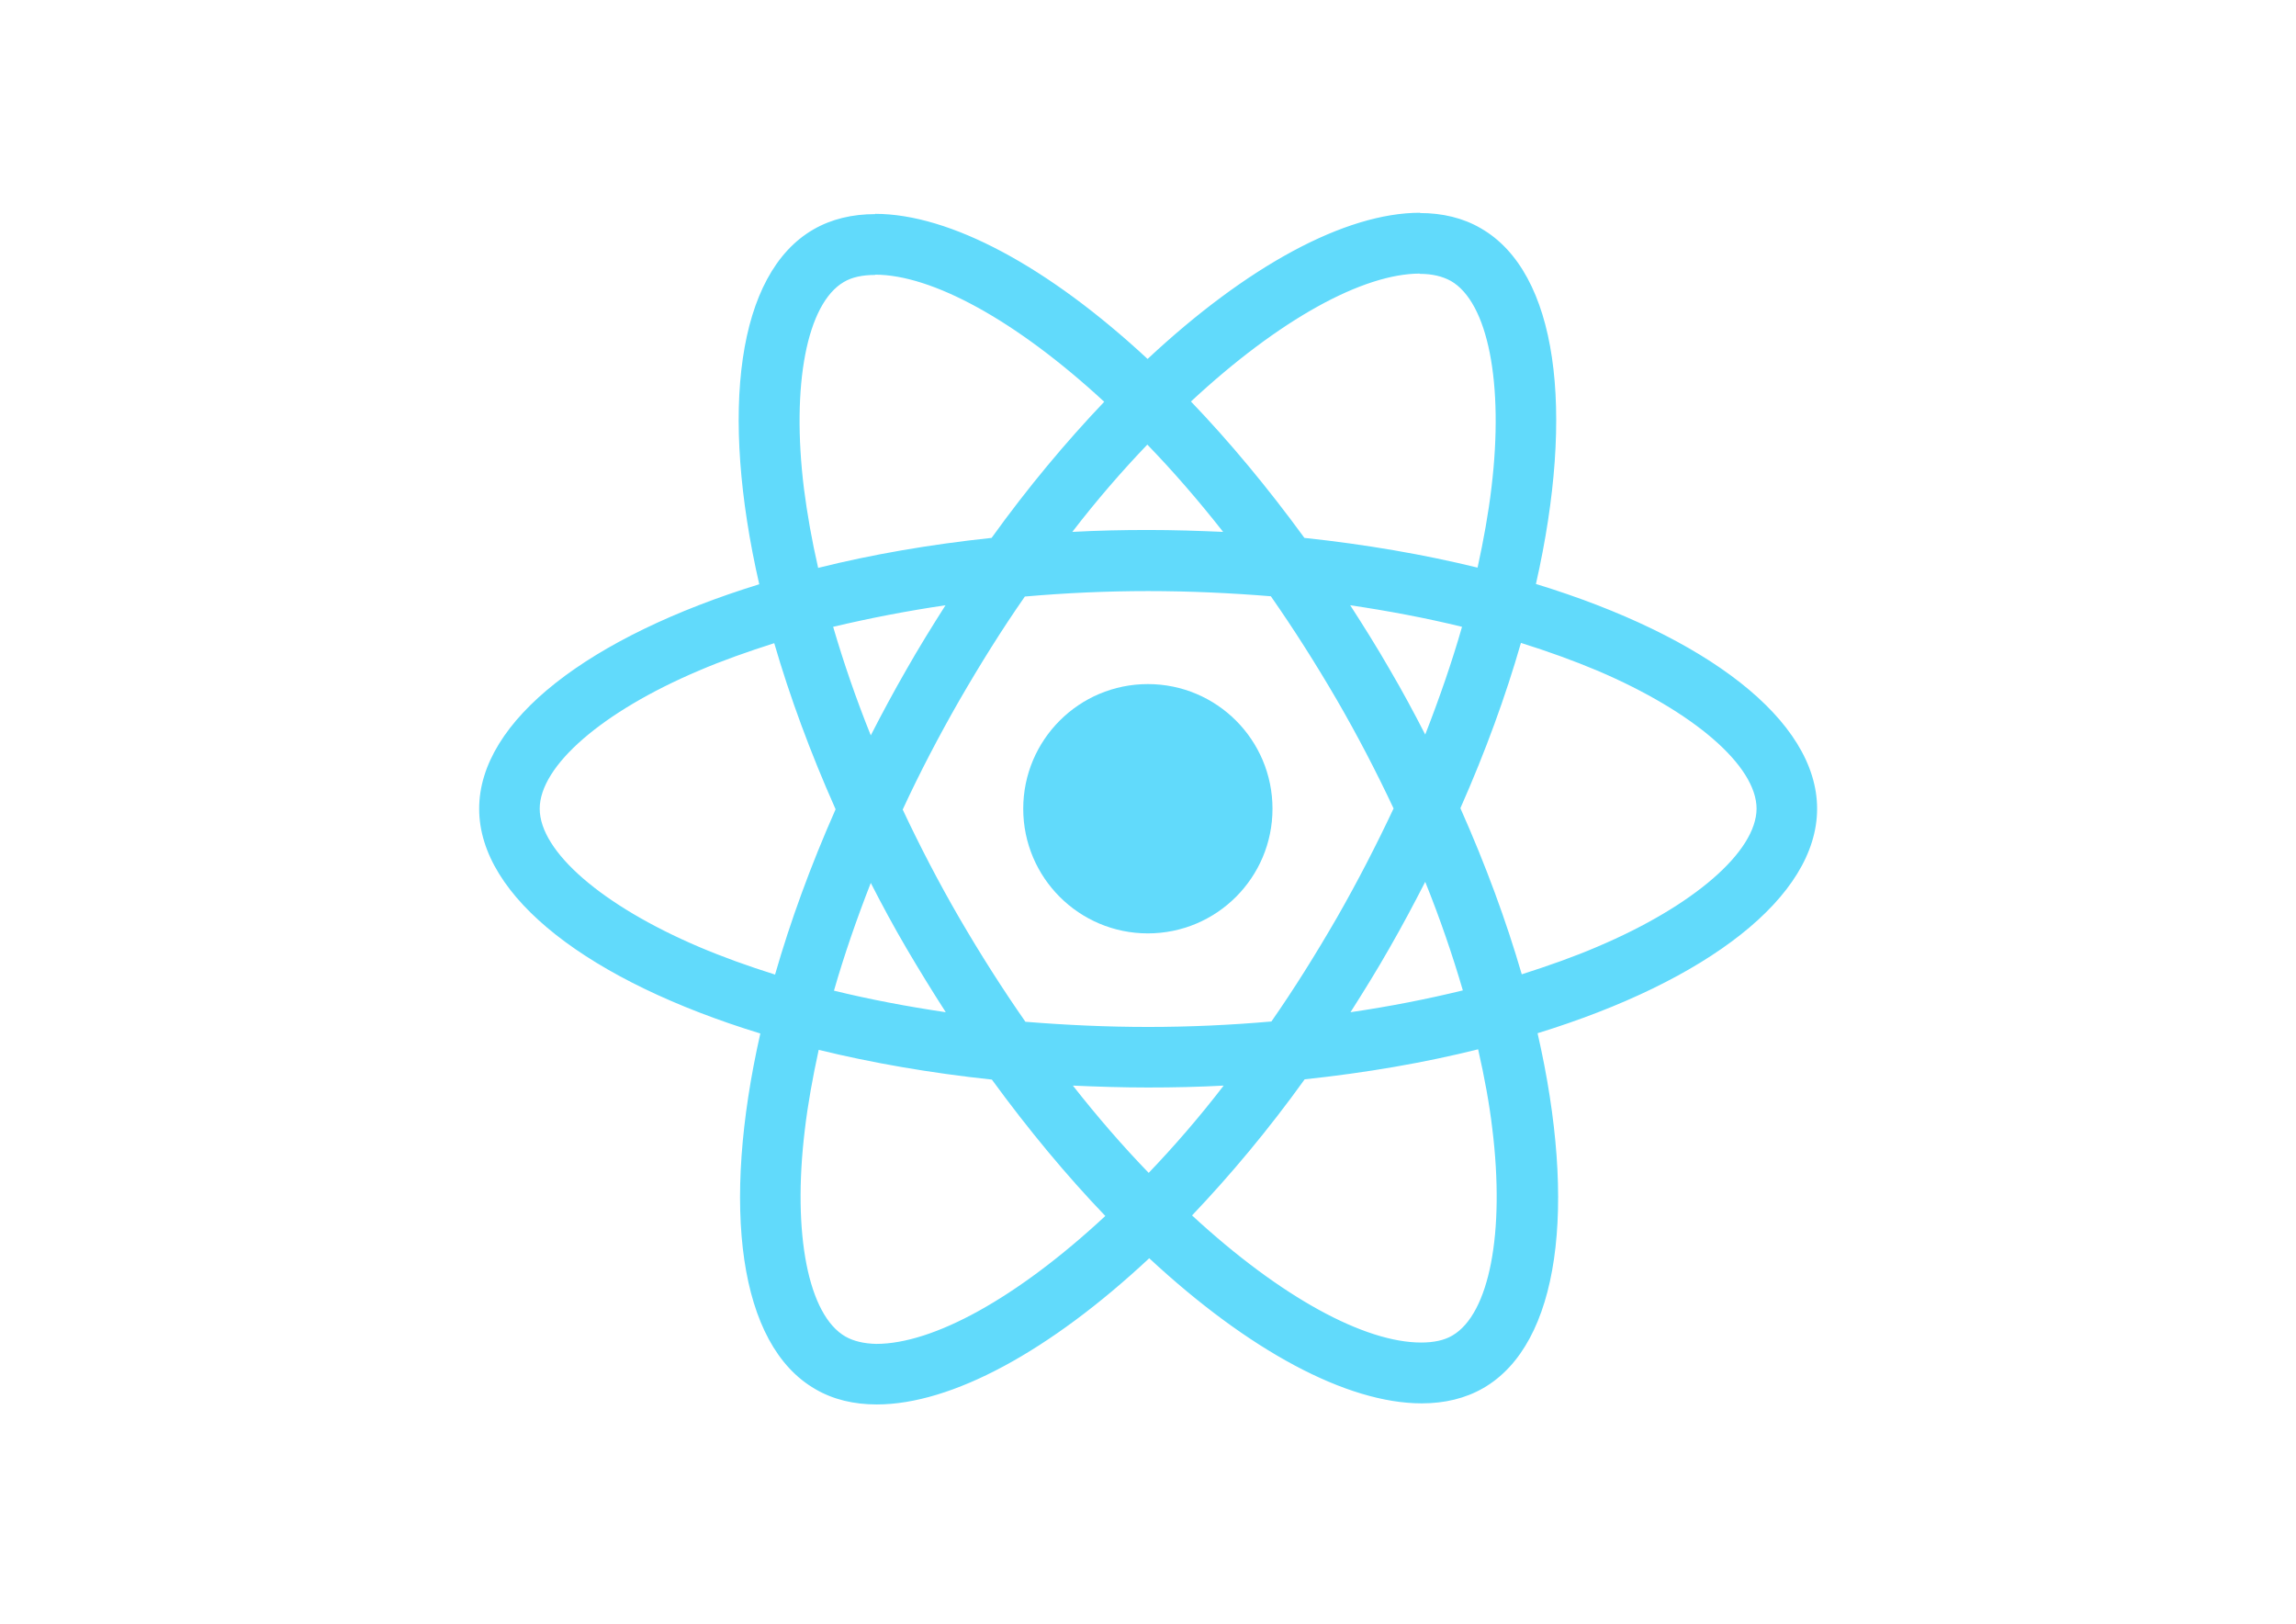
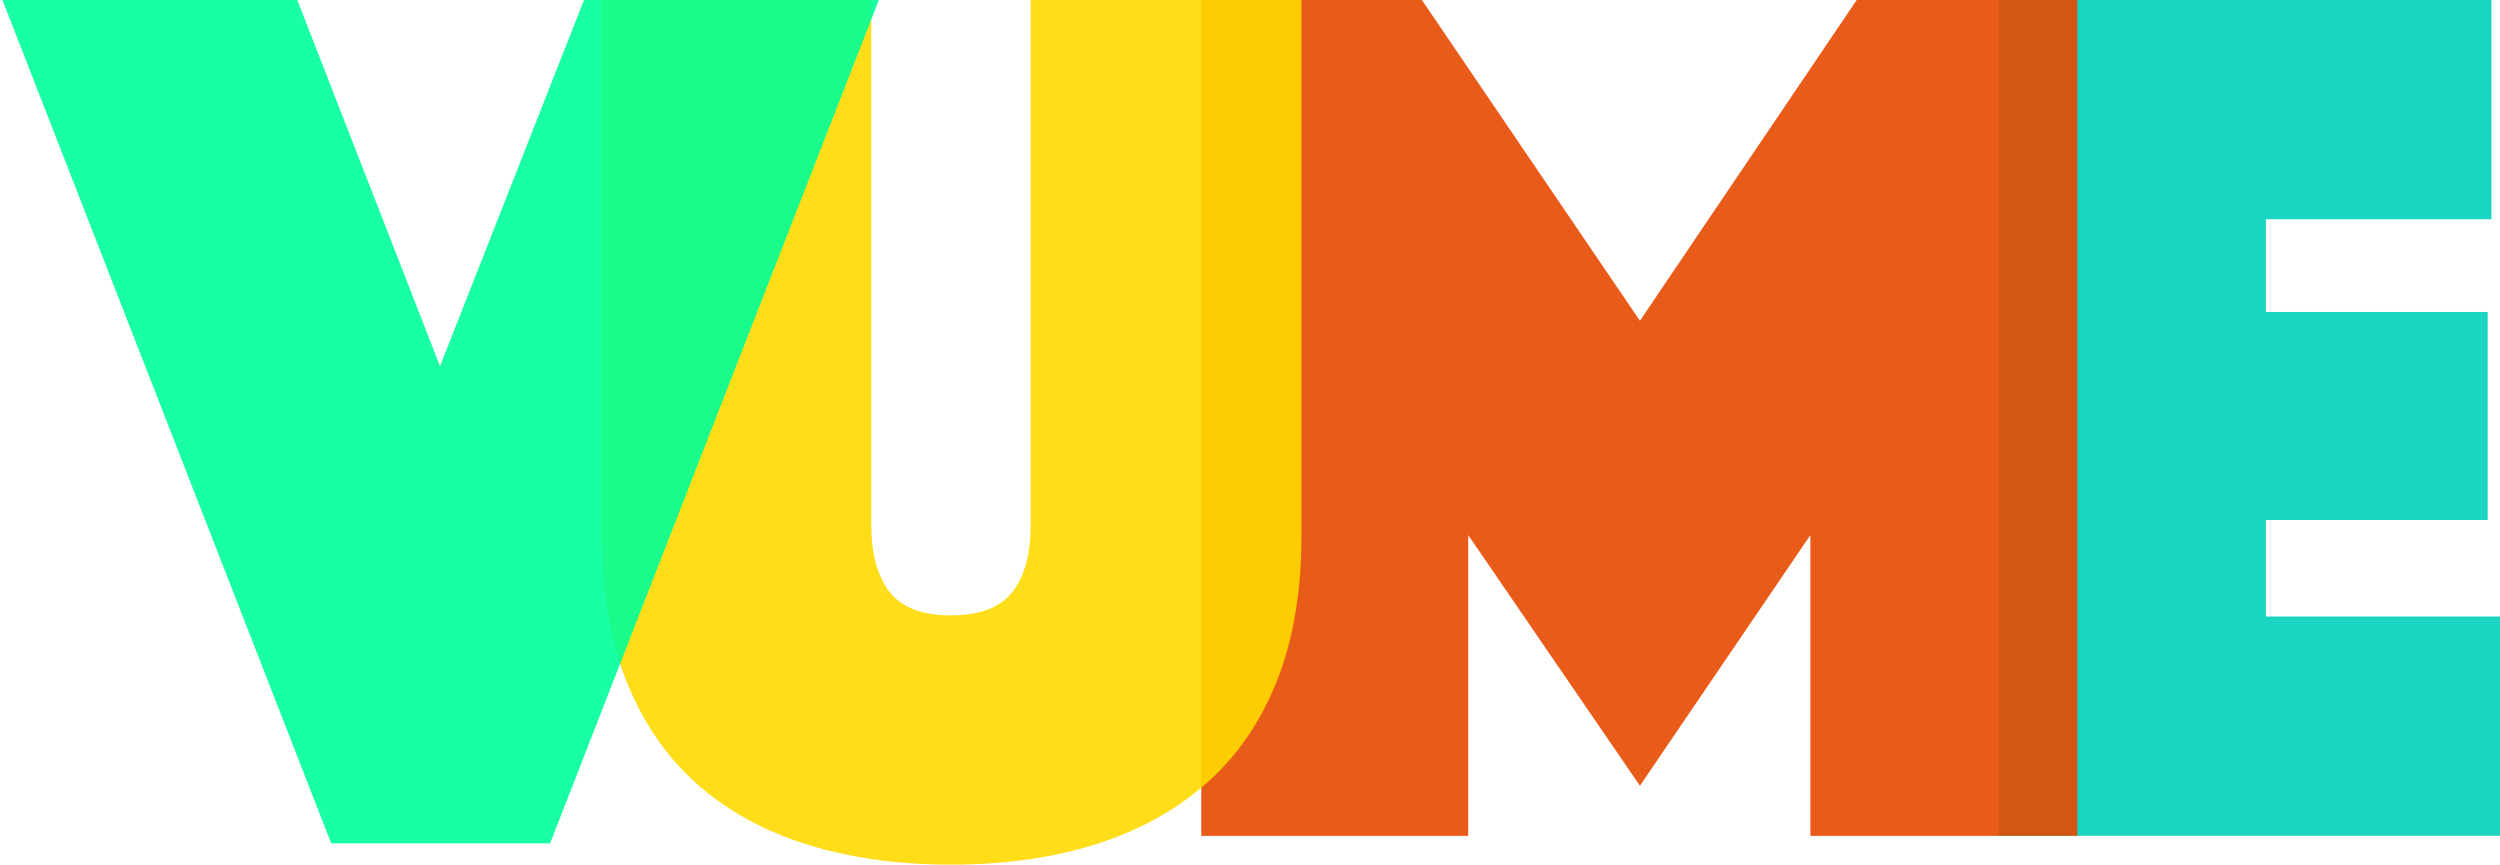
- <svg xmlns="http://www.w3.org/2000/svg" viewBox="0 0 841.9 595.3">
-   <g fill="#61DAFB">
-     <path d="M666.3 296.5c0-32.5-40.7-63.3-103.1-82.4 14.4-63.6 8-114.2-20.2-130.4-6.5-3.8-14.1-5.6-22.4-5.6v22.3c4.6 0 8.3.9 11.4 2.6 13.6 7.8 19.5 37.5 14.9 75.7-1.1 9.4-2.9 19.3-5.1 29.4-19.6-4.8-41-8.5-63.5-10.9-13.5-18.5-27.5-35.3-41.6-50 32.6-30.3 63.2-46.9 84-46.9V78c-27.5 0-63.5 19.6-99.9 53.6-36.4-33.8-72.4-53.2-99.9-53.2v22.3c20.7 0 51.4 16.5 84 46.6-14 14.7-28 31.4-41.3 49.9-22.6 2.4-44 6.1-63.6 11-2.3-10-4-19.7-5.2-29-4.7-38.2 1.1-67.9 14.6-75.8 3-1.8 6.9-2.6 11.5-2.6V78.5c-8.4 0-16 1.8-22.6 5.6-28.1 16.2-34.4 66.7-19.9 130.1-62.2 19.2-102.7 49.9-102.7 82.3 0 32.5 40.7 63.3 103.1 82.4-14.4 63.6-8 114.2 20.2 130.4 6.5 3.8 14.1 5.6 22.5 5.6 27.5 0 63.5-19.6 99.9-53.6 36.4 33.8 72.4 53.2 99.9 53.2 8.4 0 16-1.8 22.6-5.6 28.1-16.2 34.4-66.7 19.9-130.1 62-19.1 102.5-49.9 102.5-82.3zm-130.2-66.7c-3.7 12.9-8.3 26.2-13.5 39.5-4.1-8-8.4-16-13.1-24-4.6-8-9.5-15.8-14.4-23.4 14.2 2.1 27.9 4.7 41 7.9zm-45.8 106.5c-7.8 13.5-15.8 26.3-24.1 38.2-14.9 1.3-30 2-45.2 2-15.1 0-30.2-.7-45-1.9-8.3-11.9-16.4-24.6-24.2-38-7.6-13.1-14.5-26.4-20.8-39.8 6.2-13.4 13.2-26.8 20.7-39.9 7.8-13.5 15.8-26.3 24.1-38.2 14.9-1.3 30-2 45.2-2 15.1 0 30.2.7 45 1.9 8.3 11.9 16.4 24.6 24.2 38 7.6 13.1 14.5 26.4 20.8 39.8-6.3 13.4-13.2 26.8-20.7 39.9zm32.3-13c5.4 13.4 10 26.8 13.8 39.8-13.1 3.2-26.9 5.9-41.2 8 4.9-7.7 9.8-15.6 14.4-23.7 4.6-8 8.9-16.1 13-24.1zM421.2 430c-9.3-9.6-18.6-20.3-27.8-32 9 .4 18.2.7 27.5.7 9.4 0 18.7-.2 27.8-.7-9 11.7-18.3 22.4-27.5 32zm-74.4-58.9c-14.2-2.1-27.9-4.7-41-7.9 3.7-12.9 8.3-26.2 13.5-39.5 4.1 8 8.4 16 13.1 24 4.7 8 9.5 15.8 14.4 23.4zM420.7 163c9.3 9.6 18.6 20.3 27.8 32-9-.4-18.2-.7-27.5-.7-9.4 0-18.7.2-27.8.7 9-11.7 18.3-22.4 27.5-32zm-74 58.9c-4.9 7.7-9.8 15.6-14.4 23.7-4.6 8-8.9 16-13 24-5.4-13.4-10-26.8-13.8-39.8 13.1-3.1 26.9-5.8 41.2-7.9zm-90.5 125.2c-35.4-15.1-58.3-34.9-58.3-50.6 0-15.7 22.9-35.6 58.3-50.6 8.6-3.7 18-7 27.7-10.1 5.7 19.6 13.2 40 22.5 60.9-9.2 20.8-16.6 41.1-22.2 60.6-9.9-3.1-19.3-6.5-28-10.2zM310 490c-13.6-7.8-19.5-37.5-14.9-75.7 1.1-9.4 2.9-19.3 5.1-29.4 19.6 4.8 41 8.5 63.5 10.9 13.5 18.5 27.5 35.3 41.6 50-32.6 30.3-63.2 46.9-84 46.9-4.5-.1-8.3-1-11.3-2.7zm237.2-76.2c4.7 38.2-1.1 67.9-14.6 75.8-3 1.8-6.9 2.6-11.5 2.6-20.7 0-51.4-16.5-84-46.6 14-14.7 28-31.4 41.3-49.9 22.6-2.4 44-6.1 63.6-11 2.3 10.1 4.1 19.8 5.2 29.1zm38.5-66.7c-8.6 3.7-18 7-27.7 10.1-5.7-19.6-13.2-40-22.5-60.9 9.2-20.8 16.6-41.1 22.2-60.6 9.9 3.1 19.3 6.5 28.1 10.2 35.4 15.1 58.3 34.9 58.3 50.6-.1 15.7-23 35.6-58.4 50.6zM320.8 78.4z" />
-     <circle cx="420.9" cy="296.5" r="45.7" />
-     <path d="M520.5 78.1z" />
-   </g>
+ <svg xmlns="http://www.w3.org/2000/svg" version="1.1" id="Layer_1" x="0px" y="0px" width="896.5px" height="310px" viewBox="0 0 896.5 310" enable-background="new 0 0 896.5 310" xml:space="preserve">
+   <path opacity="0.9" fill="#00D0BB" d="M716.824-0.025h176.61v78.643h-80.89v33.255h79.542v74.599h-79.542v34.603h84.036v78.643  H716.824V-0.025z" />
+   <path opacity="0.9" fill="#E74900" d="M430.772-0.025h79.101l78.202,115.056L665.827-0.025h79.101V299.75h-95.73V191.885  l-61.124,89.887l-61.573-89.887V299.75h-95.73V-0.025z" />
+   <path opacity="0.9" fill="#FFD900" d="M341.028,310.062c-19.057,0-36.298-2.424-51.725-7.259  c-15.427-4.835-28.585-12.095-39.474-21.779c-10.89-9.677-19.284-21.928-25.182-36.752c-5.898-14.817-8.848-32.214-8.848-52.179  V-0.286h96.644V188.01c0,10.592,2.191,18.681,6.579,24.274c4.381,5.6,11.719,8.394,22.006,8.394c10.28,0,17.617-2.794,22.006-8.394  c4.381-5.594,6.578-13.683,6.578-24.274V-0.286h97.098v192.38c0,19.964-2.949,37.361-8.848,52.179  c-5.899,14.824-14.371,27.074-25.409,36.752c-11.045,9.684-24.274,16.944-39.701,21.779  C377.326,307.638,360.085,310.062,341.028,310.062z" />
+   <path opacity="0.9" fill="#00FF99" d="M106.51-0.265l51.279,131.6l51.732-131.6h105.734l-117.986,302.68h-78.507L0.776-0.265H106.51  z" />
</svg>
